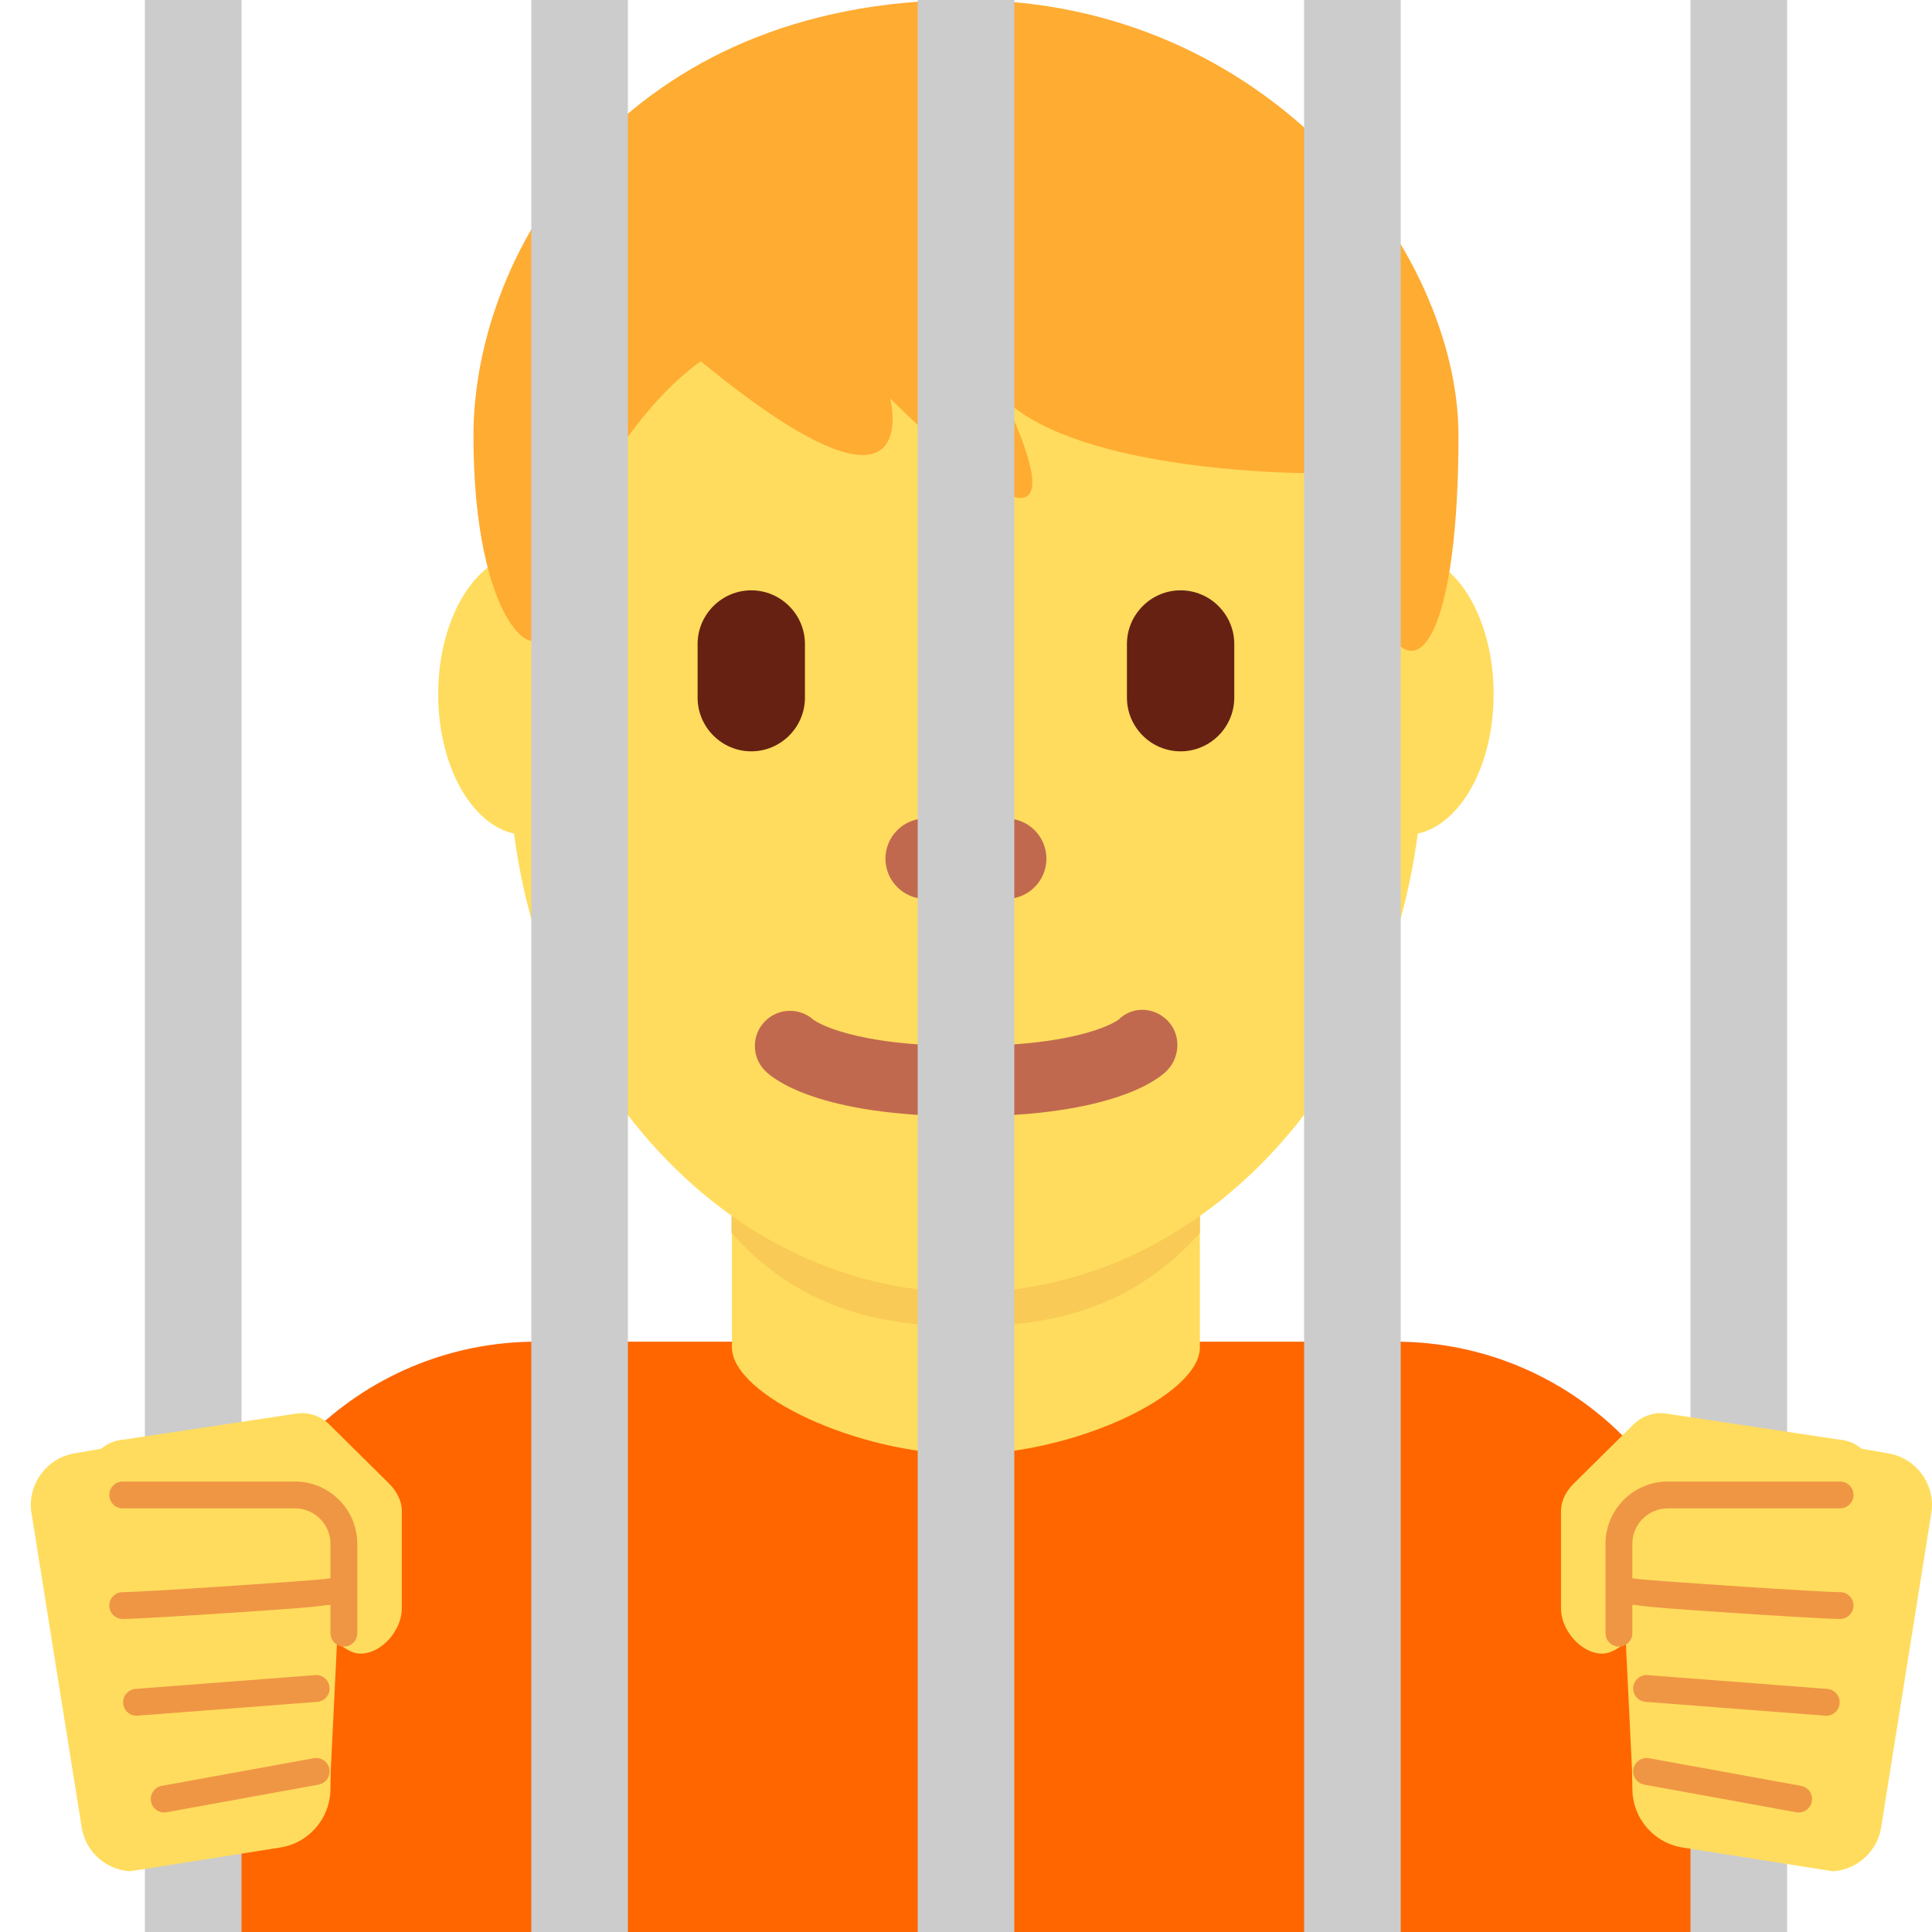
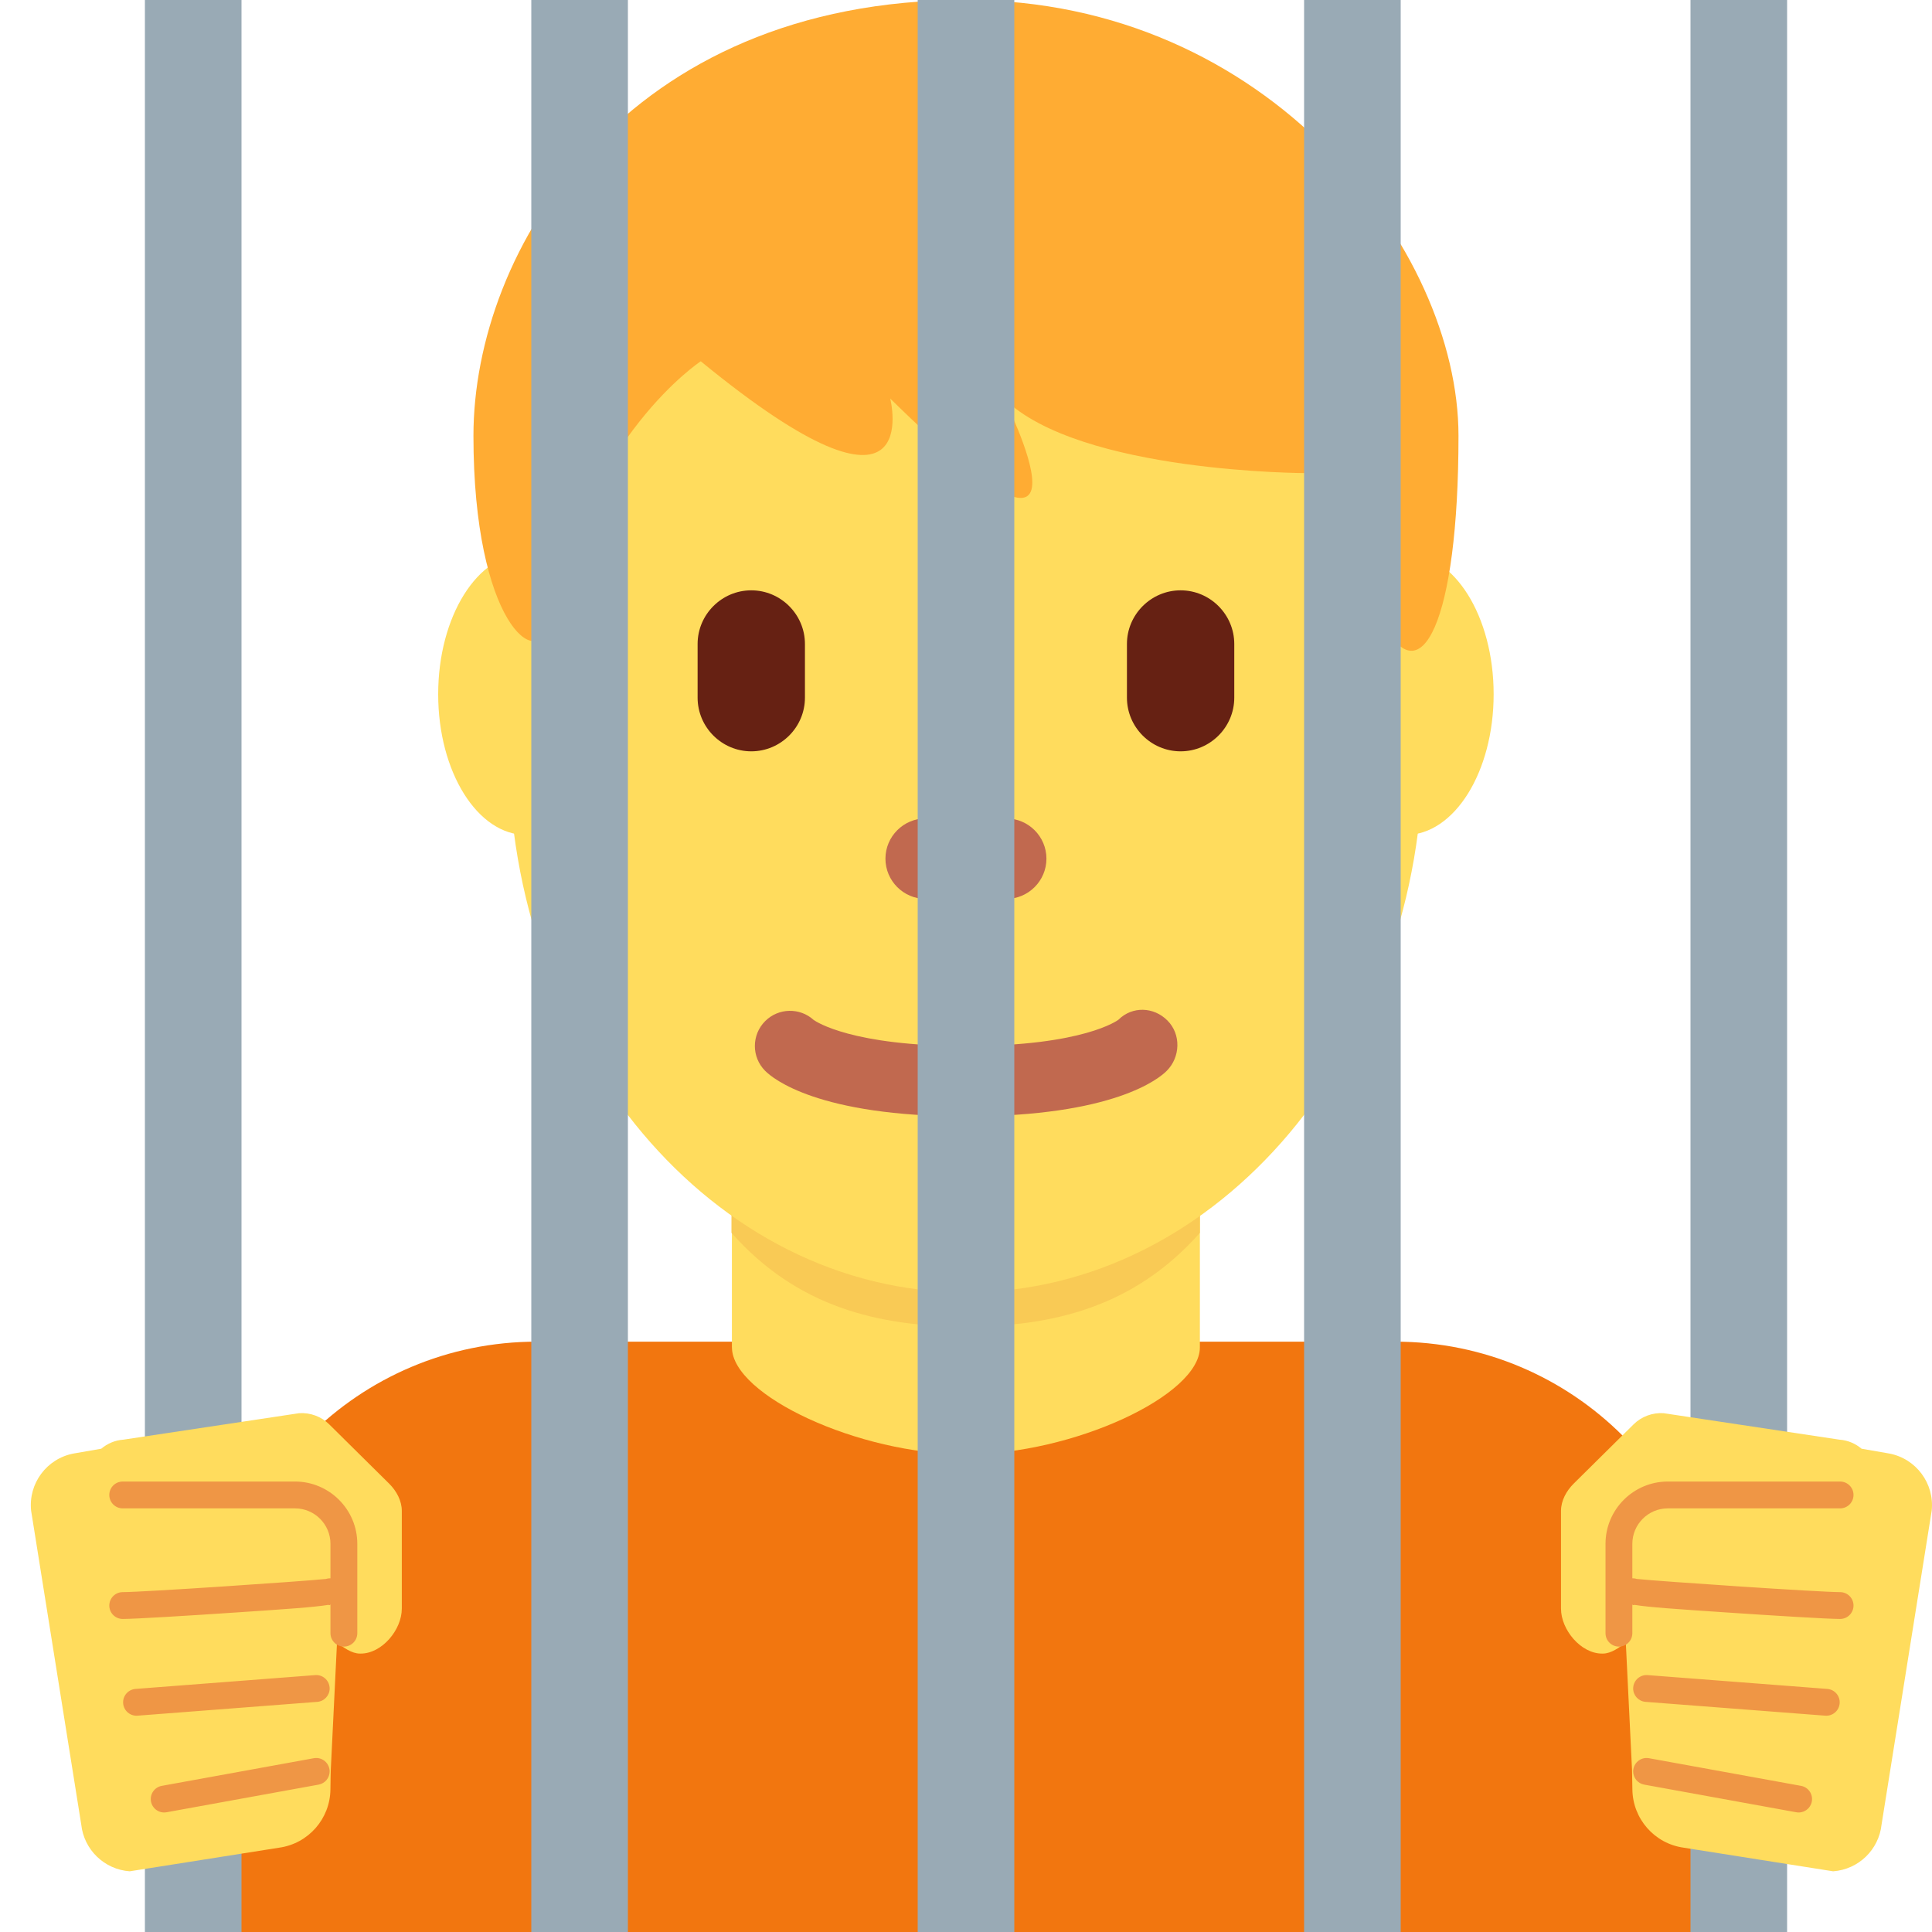
<svg xmlns="http://www.w3.org/2000/svg" width="1000" height="1000" viewBox="0 0 1000 1000" version="1.1" id="svg8">
  <defs id="defs2" />
  <g id="layer1" transform="translate(0,-32.41667)">
-     <path style="fill:#ff6600;stroke-width:27.778" d="M 888.858,1032.417 V 893.528 c 0,-92.056 -74.611,-166.667 -166.667,-166.667 H 277.747 c -92.028,0 -166.667,74.611 -166.667,166.667 v 138.889 z" id="path2484" />
+     <path style="fill:#f2760f;stroke-width:20.833;font-variant-east_asian:normal;opacity:1;vector-effect:none;fill-opacity:1;stroke-linecap:butt;stroke-linejoin:miter;stroke-miterlimit:4;stroke-dasharray:none;stroke-dashoffset:0;stroke-opacity:1" d="M 888.858,1032.417 V 893.528 c 0,-92.056 -74.611,-166.667 -166.667,-166.667 H 277.747 c -92.028,0 -166.667,74.611 -166.667,166.667 v 138.889 z" id="path2484" />
    <path style="fill:#ffdc5d;stroke-width:27.778" d="m 378.858,729.806 c 0,24.833 65.556,55.361 121.111,55.361 55.556,0 121.083,-30.528 121.083,-55.333 V 623.806 H 378.83 v 106 z" id="path2486" />
    <path style="fill:#f9ca55;stroke-width:27.778" d="m 378.636,670.556 c 33.778,38.167 75.667,48.5 121.222,48.5 45.528,0 87.389,-10.361 121.194,-48.5 V 573.583 H 378.608 v 96.972 z" id="path2488" />
    <path style="fill:#ffdc5d;stroke-width:27.778" d="m 317.858,391.75 c 0,40.222 -20.389,72.833 -45.528,72.833 -25.139,0 -45.528,-32.611 -45.528,-72.833 0,-40.222 20.389,-72.861 45.528,-72.861 25.139,-0.028 45.528,32.611 45.528,72.861 m 455.25,0 c 0,40.222 -20.361,72.833 -45.528,72.833 -25.139,0 -45.528,-32.611 -45.528,-72.833 0,-40.222 20.361,-72.861 45.528,-72.861 25.167,-0.028 45.528,32.611 45.528,72.861" id="path2490" />
    <path style="fill:#ffdc5d;stroke-width:27.778" d="m 263.219,420.194 c 0,-155.25 106,-281.139 236.75,-281.139 130.75,0 236.722,125.889 236.722,281.139 0,155.25 -105.972,281.139 -236.722,281.139 C 369.247,701.306 263.219,575.444 263.219,420.194" id="path2492" />
    <path style="fill:#c1694f;stroke-width:27.778" d="m 499.969,610.25 c -76.5,0 -100,-19.583 -103.917,-23.556 -7.111,-7.111 -7.111,-18.639 0,-25.75 6.889,-6.889 17.944,-7.083 25.056,-0.639 1.444,1.028 20.028,13.528 78.861,13.528 61.111,0 78.778,-13.472 78.944,-13.611 7.111,-7.083 18.25,-6.75 25.361,0.417 7.111,7.111 6.722,18.972 -0.389,26.056 -3.917,3.972 -27.417,23.556 -103.917,23.556" id="path2494" />
    <path style="fill:#ffac33;stroke-width:27.778" d="m 499.969,32.417 c 156.889,0 254.944,129.111 254.944,225.583 0,96.472 -19.611,135.083 -39.222,96.472 l -39.222,-77.167 c 0,0 -117.639,0 -156.861,-38.611 0,0 58.833,115.778 -58.833,0 0,0 19.611,77.194 -98.056,-19.278 0,0 -58.833,38.583 -78.444,135.056 -5.444,26.778 -39.222,0 -39.222,-96.472 0,-96.472 78.417,-225.583 254.917,-225.583" id="path2496" />
    <path style="fill:#662113;stroke-width:27.778" d="m 388.858,421.306 c -15.278,0 -27.778,-12.5 -27.778,-27.778 v -27.778 c 0,-15.278 12.5,-27.778 27.778,-27.778 15.278,0 27.778,12.5 27.778,27.778 v 27.778 c 0,15.278 -12.5,27.778 -27.778,27.778 m 222.222,0 c -15.278,0 -27.778,-12.5 -27.778,-27.778 v -27.778 c 0,-15.278 12.5,-27.778 27.778,-27.778 15.278,0 27.778,12.5 27.778,27.778 v 27.778 c 0,15.278 -12.5,27.778 -27.778,27.778" id="path2498" />
    <path style="fill:#c1694f;stroke-width:27.778" d="m 520.802,497.694 h -41.667 c -11.472,0 -20.833,-9.361 -20.833,-20.833 0,-11.472 9.361,-20.833 20.833,-20.833 h 41.667 c 11.472,0 20.833,9.361 20.833,20.833 0,11.472 -9.361,20.833 -20.833,20.833" id="path2500" />
-     <g id="g1703">
-       <rect y="32.417" x="275" height="1000" width="50" id="rect1684" style="opacity:1;vector-effect:none;fill:#cccccc;fill-opacity:1;stroke:none;stroke-width:113.386;stroke-linecap:round;stroke-linejoin:miter;stroke-miterlimit:4;stroke-dasharray:none;stroke-dashoffset:0;stroke-opacity:1;paint-order:normal" />
-       <rect style="opacity:1;vector-effect:none;fill:#cccccc;fill-opacity:1;stroke:none;stroke-width:113.386;stroke-linecap:round;stroke-linejoin:miter;stroke-miterlimit:4;stroke-dasharray:none;stroke-dashoffset:0;stroke-opacity:1;paint-order:normal" id="rect1686" width="50" height="1000" x="75" y="32.417" />
-       <rect y="32.417" x="475" height="1000" width="50" id="rect1688" style="opacity:1;vector-effect:none;fill:#cccccc;fill-opacity:1;stroke:none;stroke-width:113.386;stroke-linecap:round;stroke-linejoin:miter;stroke-miterlimit:4;stroke-dasharray:none;stroke-dashoffset:0;stroke-opacity:1;paint-order:normal" />
-       <rect style="opacity:1;vector-effect:none;fill:#cccccc;fill-opacity:1;stroke:none;stroke-width:113.386;stroke-linecap:round;stroke-linejoin:miter;stroke-miterlimit:4;stroke-dasharray:none;stroke-dashoffset:0;stroke-opacity:1;paint-order:normal" id="rect1690" width="50" height="1000" x="675" y="32.417" />
-       <rect style="opacity:1;vector-effect:none;fill:#cccccc;fill-opacity:1;stroke:none;stroke-width:113.386;stroke-linecap:round;stroke-linejoin:miter;stroke-miterlimit:4;stroke-dasharray:none;stroke-dashoffset:0;stroke-opacity:1;paint-order:normal" id="rect1694" width="50" height="1000" x="875" y="32.417" />
+     <g id="g1703" style="font-variant-east_asian:normal;opacity:1;vector-effect:none;fill:#99aab5;fill-opacity:1;stroke-width:1;stroke-linecap:butt;stroke-linejoin:miter;stroke-miterlimit:4;stroke-dasharray:none;stroke-dashoffset:0;stroke-opacity:1">
+       <rect y="32.417" x="275" height="1000" width="50" id="rect1684" style="opacity:1;vector-effect:none;fill:#99aab5;fill-opacity:1;stroke:none;stroke-width:1;stroke-linecap:butt;stroke-linejoin:miter;stroke-miterlimit:4;stroke-dasharray:none;stroke-dashoffset:0;stroke-opacity:1;paint-order:normal;font-variant-east_asian:normal" />
+       <rect style="opacity:1;vector-effect:none;fill:#99aab5;fill-opacity:1;stroke:none;stroke-width:1;stroke-linecap:butt;stroke-linejoin:miter;stroke-miterlimit:4;stroke-dasharray:none;stroke-dashoffset:0;stroke-opacity:1;paint-order:normal;font-variant-east_asian:normal" id="rect1686" width="50" height="1000" x="75" y="32.417" />
+       <rect y="32.417" x="475" height="1000" width="50" id="rect1688" style="opacity:1;vector-effect:none;fill:#99aab5;fill-opacity:1;stroke:none;stroke-width:1;stroke-linecap:butt;stroke-linejoin:miter;stroke-miterlimit:4;stroke-dasharray:none;stroke-dashoffset:0;stroke-opacity:1;paint-order:normal;font-variant-east_asian:normal" />
+       <rect style="opacity:1;vector-effect:none;fill:#99aab5;fill-opacity:1;stroke:none;stroke-width:1;stroke-linecap:butt;stroke-linejoin:miter;stroke-miterlimit:4;stroke-dasharray:none;stroke-dashoffset:0;stroke-opacity:1;paint-order:normal;font-variant-east_asian:normal" id="rect1690" width="50" height="1000" x="675" y="32.417" />
+       <rect style="opacity:1;vector-effect:none;fill:#99aab5;fill-opacity:1;stroke:none;stroke-width:1;stroke-linecap:butt;stroke-linejoin:miter;stroke-miterlimit:4;stroke-dasharray:none;stroke-dashoffset:0;stroke-opacity:1;paint-order:normal;font-variant-east_asian:normal" id="rect1694" width="50" height="1000" x="875" y="32.417" />
    </g>
    <g id="g1713" transform="translate(7.974735,231.4199)">
      <g transform="matrix(0,-6.945,6.945,0,-3122.611,4594.702)" id="g1643">
        <path style="fill:#ffdc5d" d="m 582.942,457.661 c -0.041,-0.609 -0.284,-1.18 -0.674,-1.644 l -0.357,-2.057 c -0.376,-2.006 -2.232,-3.386 -4.262,-3.169 l -23.39,3.736 c -1.882,0.202 -3.35,1.723 -3.485,3.611 l 1.761,11.147 c 0.305,2.169 2.151,3.788 4.341,3.813 0.677,0.008 1.238,0.017 1.463,0.027 l 9.483,0.463 c -0.363,0.483 -0.822,1.08 -0.822,1.718 v 0.052 c 0,1.581 1.771,3.06 3.353,3.06 h 7.282 c 0.76,0 1.488,-0.4 2.025,-0.938 l 4.424,-4.472 c 0.583,-0.584 0.887,-1.416 0.832,-2.24 z" id="path1053" />
        <path style="fill:#ef9645" d="m 558.217,473.04 c -0.474,0 -0.895,-0.338 -0.983,-0.821 l -2.06,-11.332 c -0.099,-0.543 0.262,-1.064 0.805,-1.163 0.546,-0.097 1.064,0.262 1.163,0.805 l 2.06,11.332 c 0.099,0.543 -0.262,1.063 -0.805,1.162 -0.061,0.012 -0.121,0.017 -0.18,0.017 z m 6.181,0 c -0.517,0 -0.955,-0.398 -0.996,-0.923 l -1.03,-13.393 c -0.043,-0.551 0.37,-1.031 0.92,-1.074 0.549,-0.044 1.031,0.371 1.074,0.92 l 1.03,13.392 c 0.043,0.551 -0.37,1.032 -0.92,1.074 -0.026,0.003 -0.053,0.004 -0.078,0.004 z m 7.207,1.106 c -0.508,0 -0.757,-10e-4 -0.951,-1.062 l -0.044,-0.003 c 10e-4,-0.055 0.007,-0.108 0.017,-0.161 -0.174,-1.068 -0.309,-3.069 -0.561,-6.817 -0.235,-3.49 -0.486,-7.552 -0.486,-8.485 0,-0.552 0.447,-1 1,-1 0.553,0 1,0.448 1,1 0,1.533 0.795,13.324 0.981,15.145 0.032,0.097 0.049,0.2 0.049,0.308 0,0.266 -0.108,0.557 -0.295,0.744 -0.187,0.187 -0.444,0.331 -0.71,0.331 z" id="path1055" />
        <path style="fill:#ef9645" d="m 575.178,475.101 h -6.658 c -0.552,0 -1,-0.447 -1,-1 0,-0.553 0.448,-1 1,-1 h 6.658 c 1.458,0 2.644,-1.186 2.644,-2.644 v -12.839 c 0,-0.552 0.447,-1 1,-1 0.553,0 1,0.448 1,1 v 12.839 c -10e-4,2.561 -2.084,4.644 -4.644,4.644 z" id="path1057" />
      </g>
      <g id="g1651" transform="matrix(0,-6.945,-6.945,0,4122.611,4594.702)">
        <path id="path1645" d="m 582.942,457.661 c -0.041,-0.609 -0.284,-1.18 -0.674,-1.644 l -0.357,-2.057 c -0.376,-2.006 -2.232,-3.386 -4.262,-3.169 l -23.39,3.736 c -1.882,0.202 -3.35,1.723 -3.485,3.611 l 1.761,11.147 c 0.305,2.169 2.151,3.788 4.341,3.813 0.677,0.008 1.238,0.017 1.463,0.027 l 9.483,0.463 c -0.363,0.483 -0.822,1.08 -0.822,1.718 v 0.052 c 0,1.581 1.771,3.06 3.353,3.06 h 7.282 c 0.76,0 1.488,-0.4 2.025,-0.938 l 4.424,-4.472 c 0.583,-0.584 0.887,-1.416 0.832,-2.24 z" style="fill:#ffdc5d" />
        <path id="path1647" d="m 558.217,473.04 c -0.474,0 -0.895,-0.338 -0.983,-0.821 l -2.06,-11.332 c -0.099,-0.543 0.262,-1.064 0.805,-1.163 0.546,-0.097 1.064,0.262 1.163,0.805 l 2.06,11.332 c 0.099,0.543 -0.262,1.063 -0.805,1.162 -0.061,0.012 -0.121,0.017 -0.18,0.017 z m 6.181,0 c -0.517,0 -0.955,-0.398 -0.996,-0.923 l -1.03,-13.393 c -0.043,-0.551 0.37,-1.031 0.92,-1.074 0.549,-0.044 1.031,0.371 1.074,0.92 l 1.03,13.392 c 0.043,0.551 -0.37,1.032 -0.92,1.074 -0.026,0.003 -0.053,0.004 -0.078,0.004 z m 7.207,1.106 c -0.508,0 -0.757,-10e-4 -0.951,-1.062 l -0.044,-0.003 c 10e-4,-0.055 0.007,-0.108 0.017,-0.161 -0.174,-1.068 -0.309,-3.069 -0.561,-6.817 -0.235,-3.49 -0.486,-7.552 -0.486,-8.485 0,-0.552 0.447,-1 1,-1 0.553,0 1,0.448 1,1 0,1.533 0.795,13.324 0.981,15.145 0.032,0.097 0.049,0.2 0.049,0.308 0,0.266 -0.108,0.557 -0.295,0.744 -0.187,0.187 -0.444,0.331 -0.71,0.331 z" style="fill:#ef9645" />
        <path id="path1649" d="m 575.178,475.101 h -6.658 c -0.552,0 -1,-0.447 -1,-1 0,-0.553 0.448,-1 1,-1 h 6.658 c 1.458,0 2.644,-1.186 2.644,-2.644 v -12.839 c 0,-0.552 0.447,-1 1,-1 0.553,0 1,0.448 1,1 v 12.839 c -10e-4,2.561 -2.084,4.644 -4.644,4.644 z" style="fill:#ef9645" />
      </g>
    </g>
  </g>
</svg>
